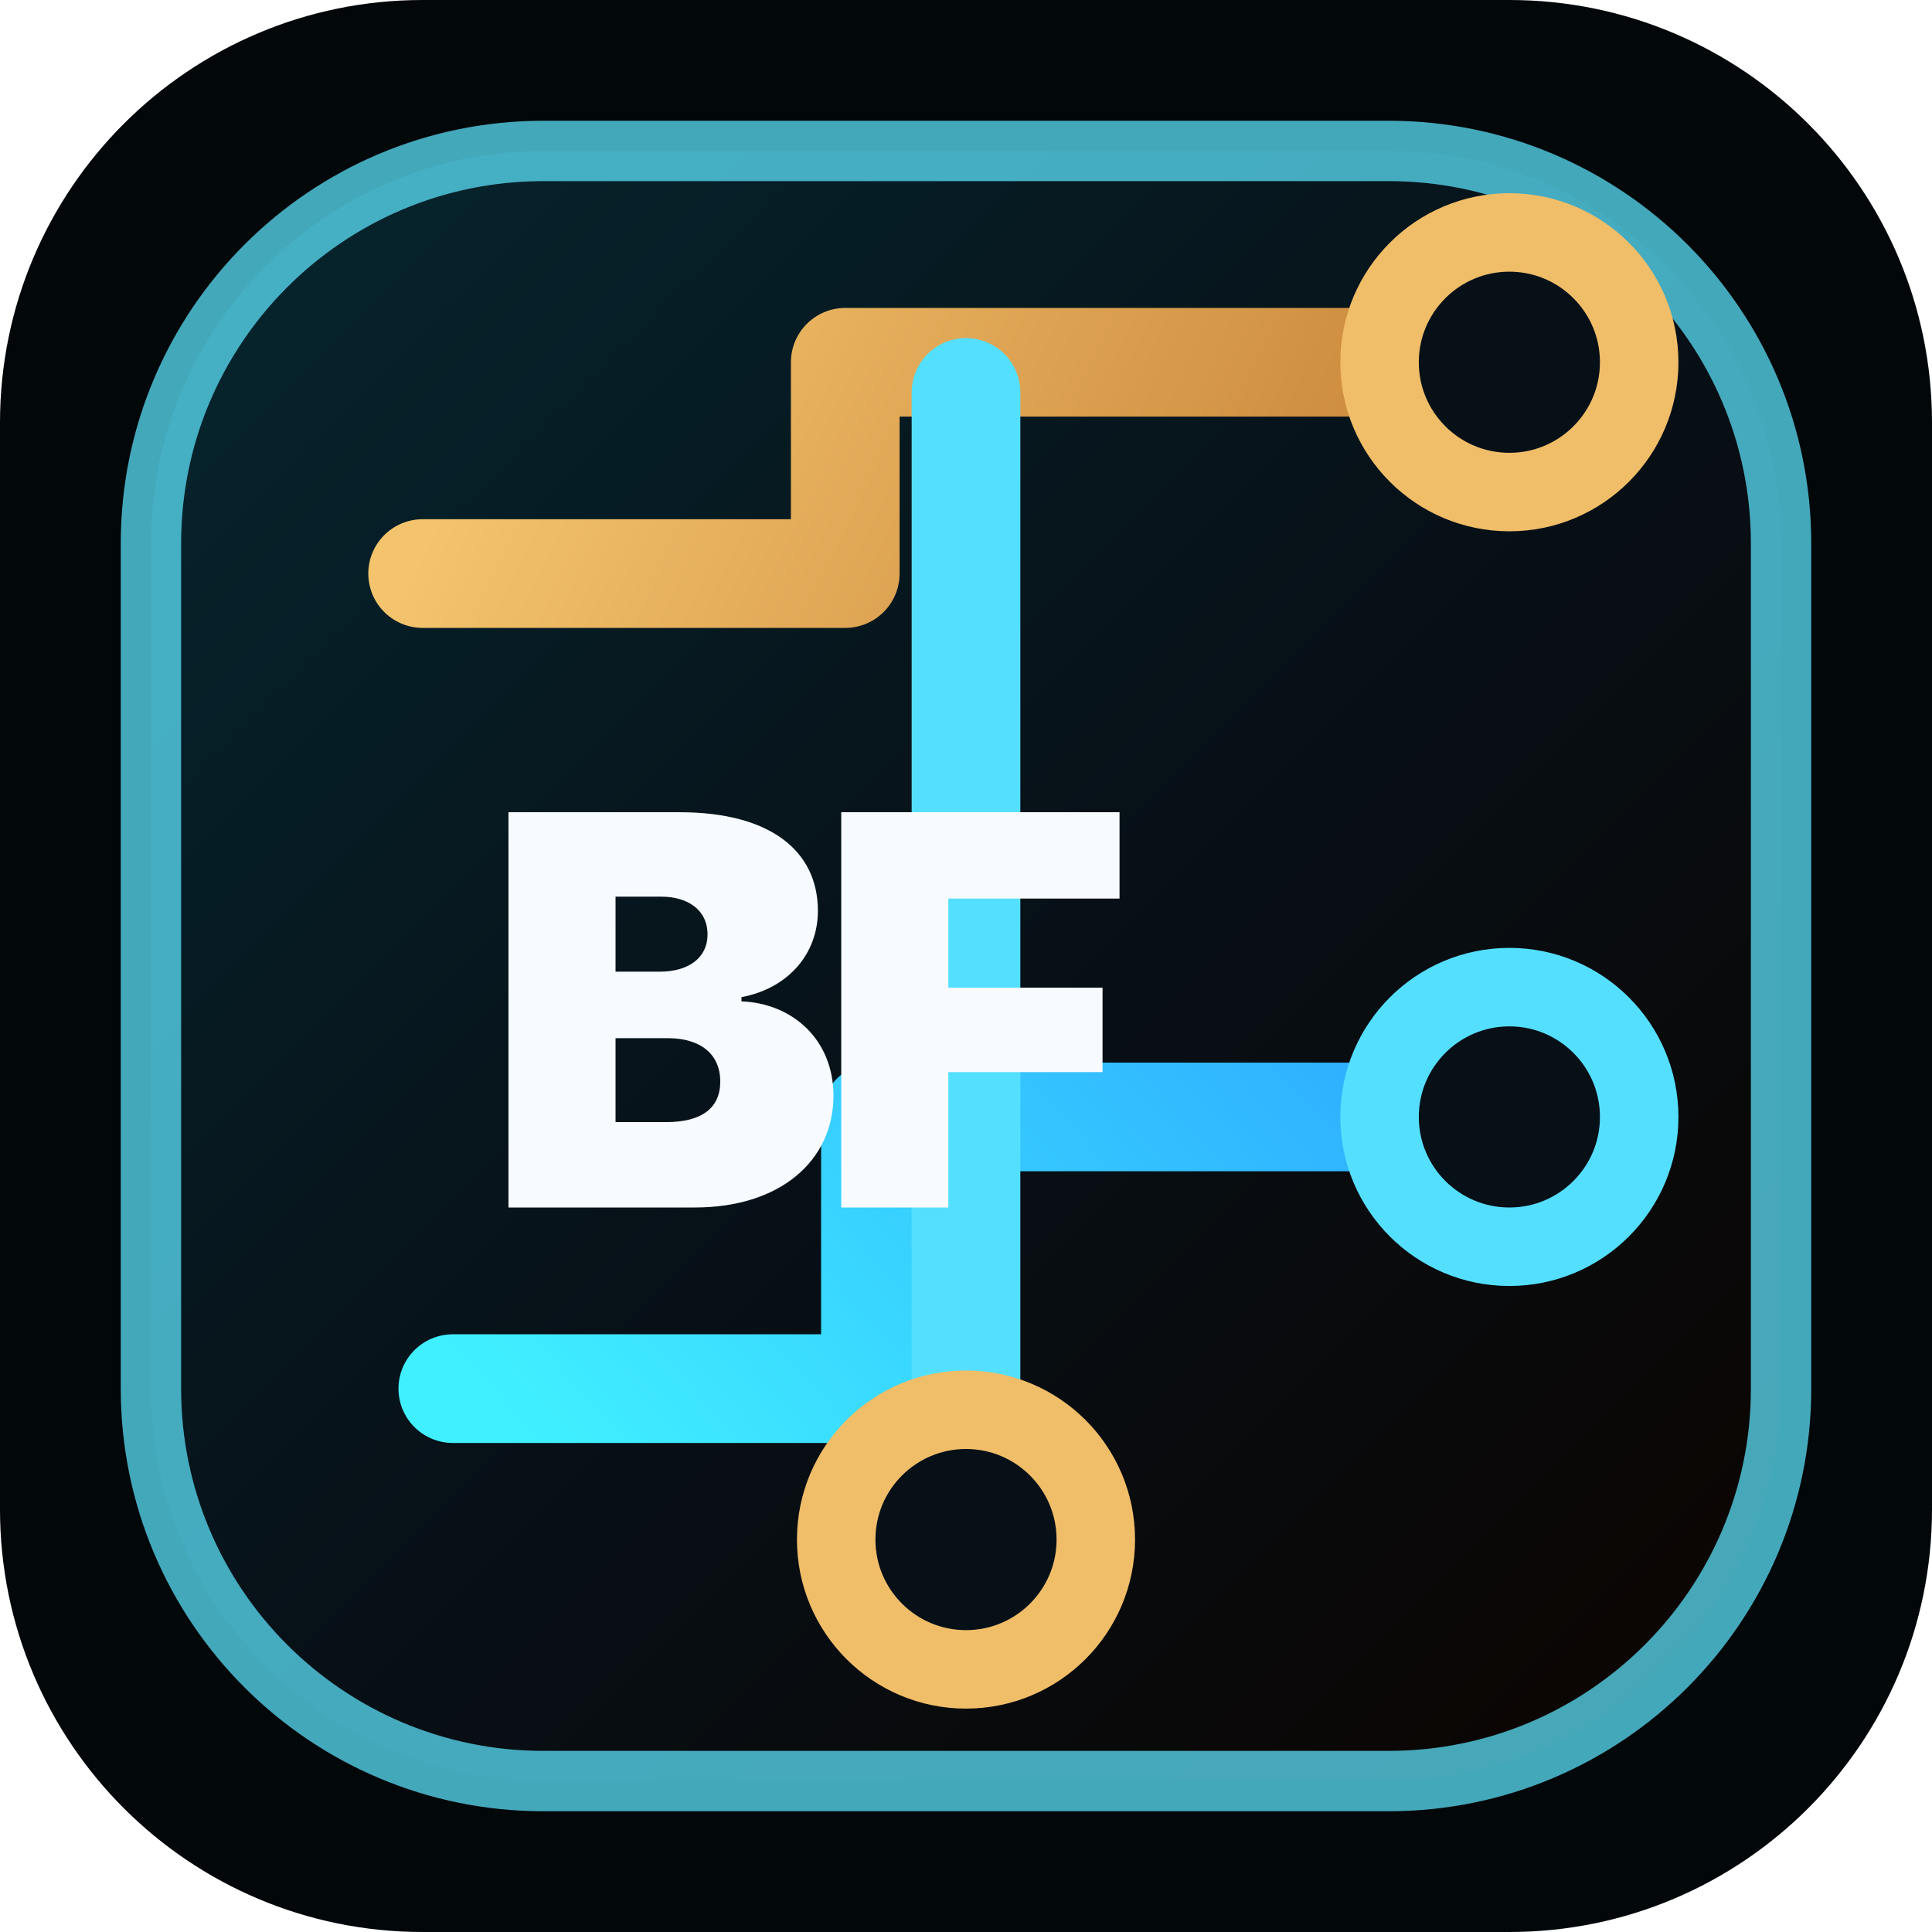
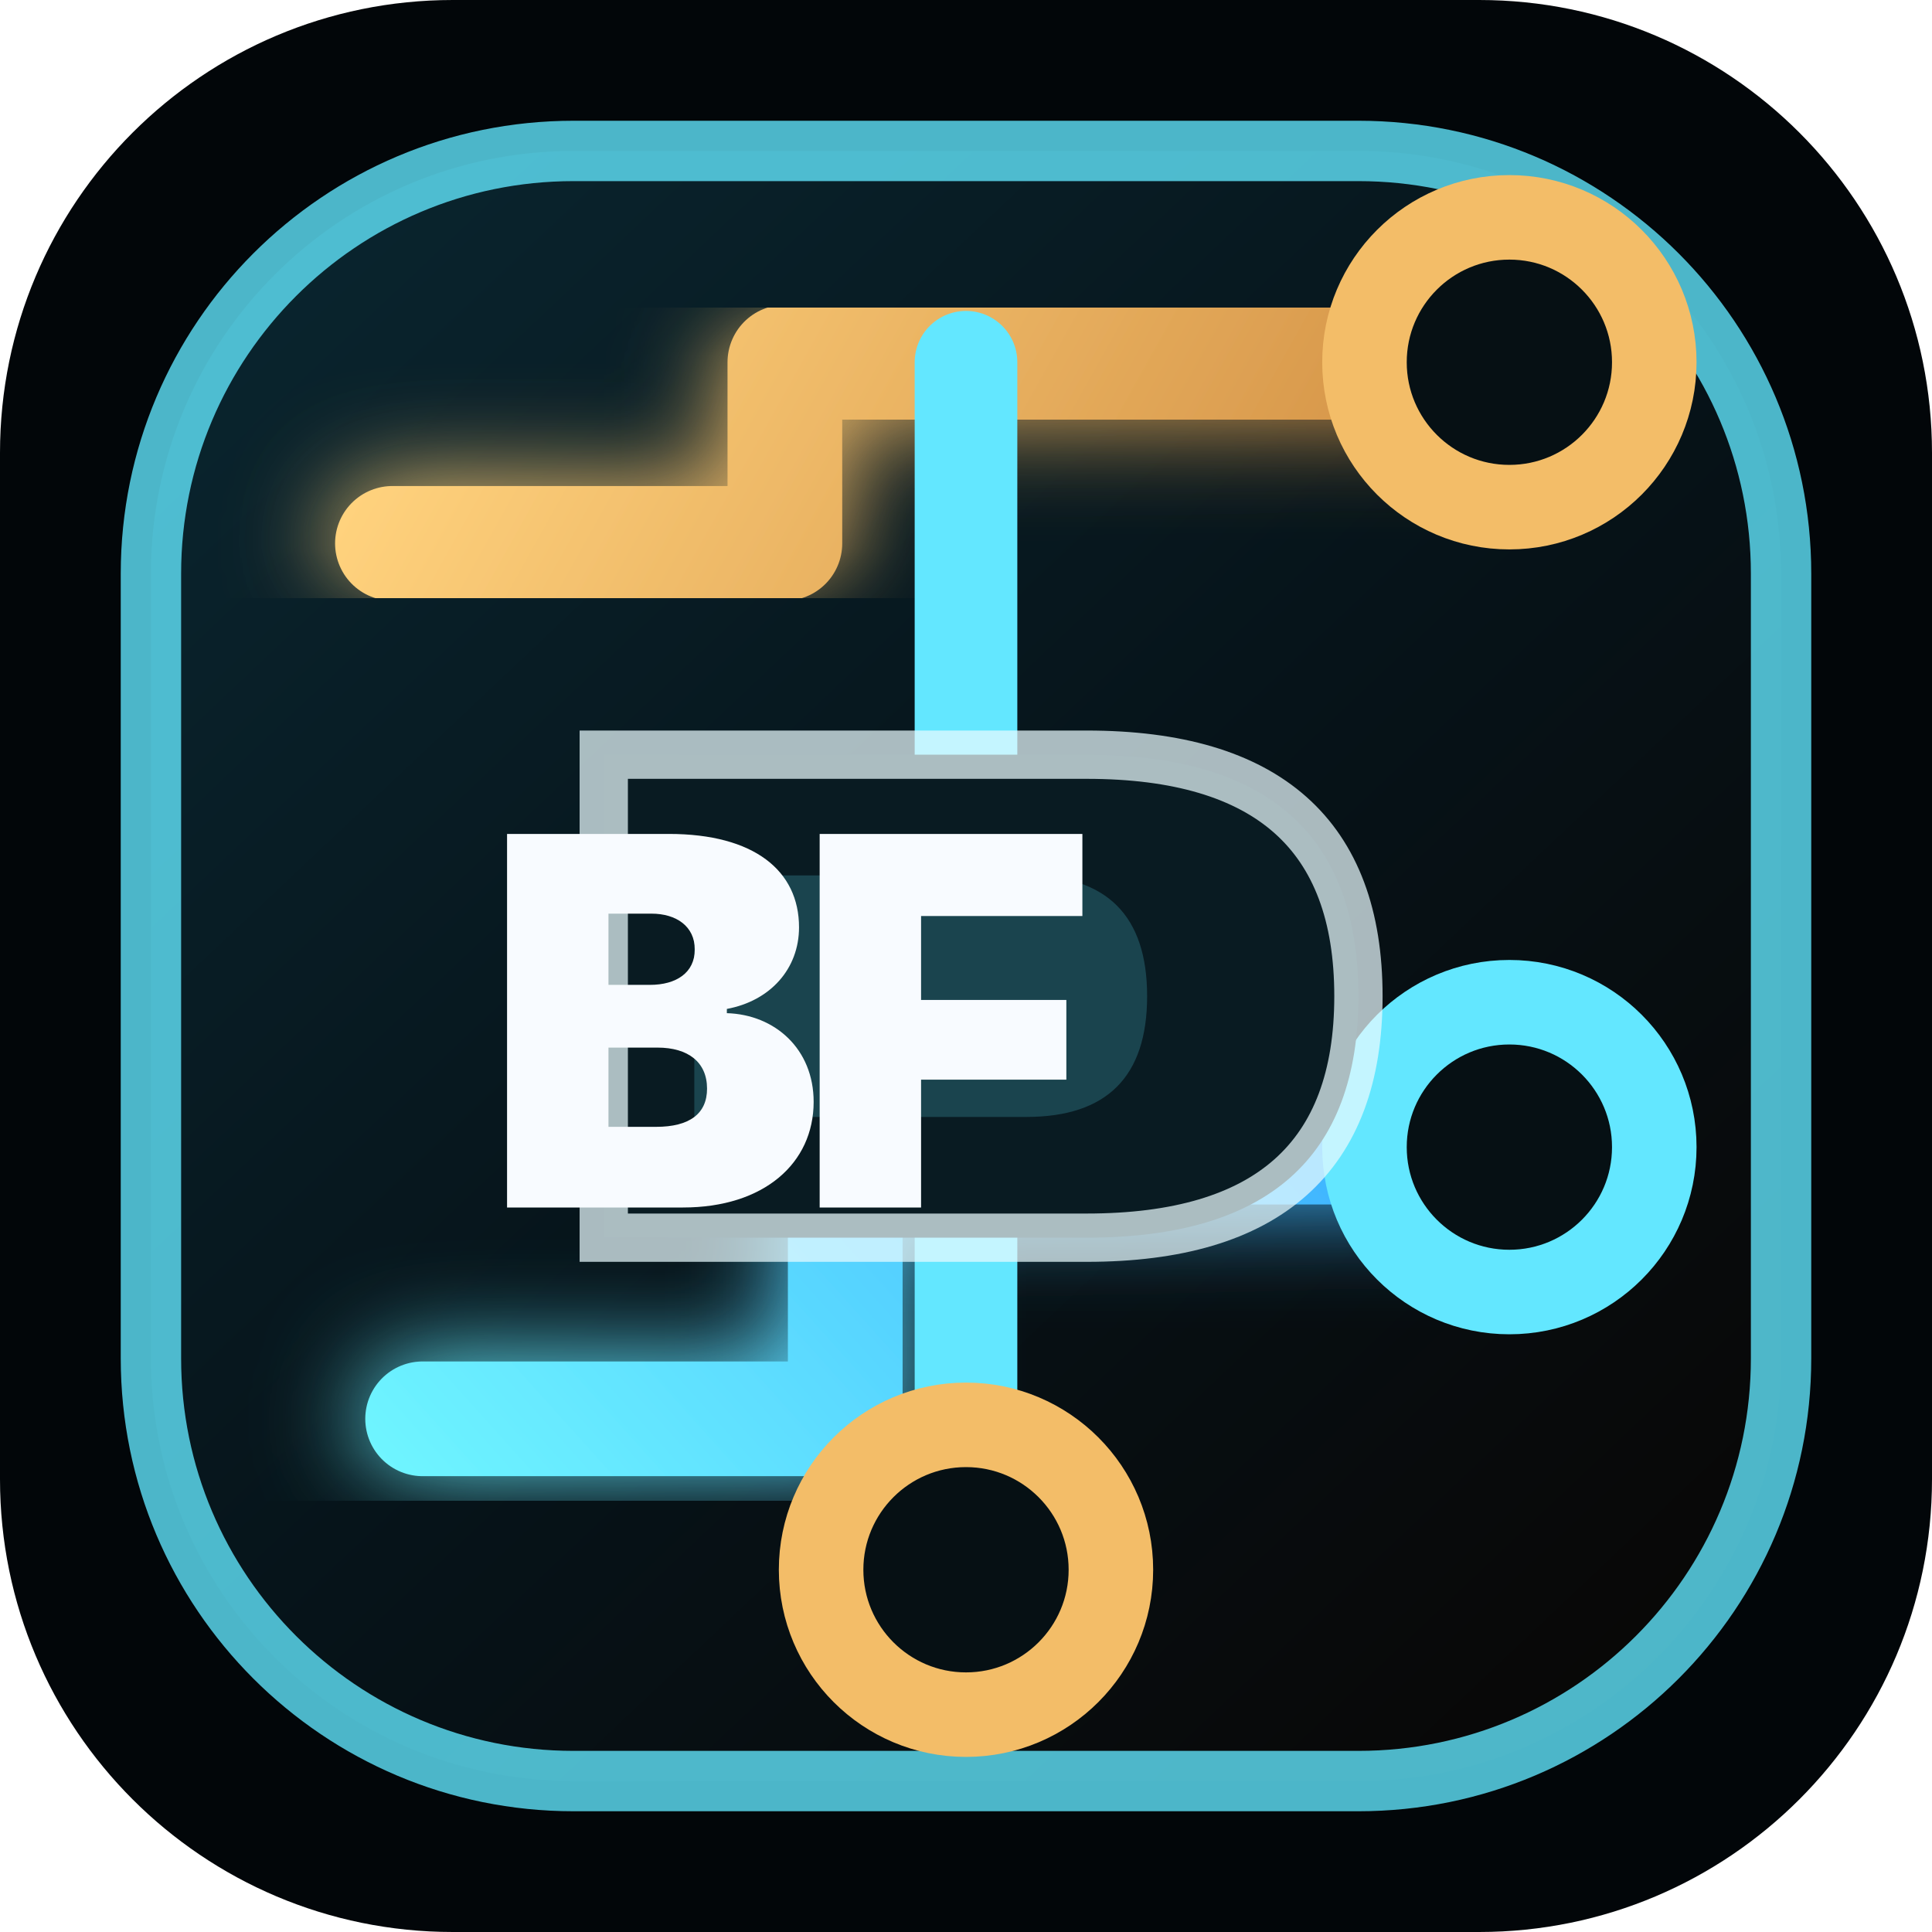
<svg xmlns="http://www.w3.org/2000/svg" viewBox="0 0 64 64">
  <defs>
-     <linearGradient id="boardforge-bg" x1="8" x2="56" y1="8" y2="56" gradientUnits="userSpaceOnUse">
-       <stop stop-color="#06242d" />
-       <stop offset="0.52" stop-color="#071017" />
-       <stop offset="1" stop-color="#0b0502" />
+     <linearGradient id="bg" x1="7" x2="58" y1="6" y2="60" gradientUnits="userSpaceOnUse">
+       <stop stop-color="#0a2630" />
+       <stop offset=".5" stop-color="#061319" />
+       <stop offset="1" stop-color="#090503" />
    </linearGradient>
-     <linearGradient id="boardforge-blue" x1="16" x2="52" y1="46" y2="14" gradientUnits="userSpaceOnUse">
-       <stop stop-color="#40f0ff" />
-       <stop offset="1" stop-color="#2385ff" />
+     <linearGradient id="cyan" x1="14" x2="54" y1="50" y2="14" gradientUnits="userSpaceOnUse">
+       <stop stop-color="#6ff5ff" />
+       <stop offset="1" stop-color="#1b83ff" />
    </linearGradient>
-     <linearGradient id="boardforge-copper" x1="14" x2="52" y1="18" y2="36" gradientUnits="userSpaceOnUse">
-       <stop stop-color="#f3c36d" />
-       <stop offset="1" stop-color="#b86c24" />
+     <linearGradient id="copper" x1="12" x2="55" y1="16" y2="40" gradientUnits="userSpaceOnUse">
+       <stop stop-color="#ffd27d" />
+       <stop offset="1" stop-color="#b96b24" />
    </linearGradient>
+     <filter id="glow" x="-30%" y="-30%" width="160%" height="160%">
+       <feGaussianBlur stdDeviation="1.7" result="blur" />
+       <feMerge>
+         <feMergeNode in="blur" />
+         <feMergeNode in="SourceGraphic" />
+       </feMerge>
+     </filter>
  </defs>
-   <rect width="64" height="64" rx="14" fill="#02070a" />
-   <rect x="5" y="5" width="54" height="54" rx="13" fill="url(#boardforge-bg)" stroke="#5ee7ff" stroke-opacity=".72" stroke-width="2" />
-   <path d="M14 19h14v-7h22" fill="none" stroke="url(#boardforge-copper)" stroke-width="3.6" stroke-linecap="round" stroke-linejoin="round" />
-   <path d="M15 46h14v-9h21" fill="none" stroke="url(#boardforge-blue)" stroke-width="3.6" stroke-linecap="round" stroke-linejoin="round" />
-   <path d="M32 13v38" fill="none" stroke="#55dfff" stroke-width="3.6" stroke-linecap="round" />
-   <circle cx="50" cy="12" r="4.3" fill="#071017" stroke="#f0bd69" stroke-width="2.6" />
-   <circle cx="50" cy="37" r="4.3" fill="#071017" stroke="#55dfff" stroke-width="2.6" />
-   <circle cx="32" cy="51" r="4.3" fill="#071017" stroke="#f0bd69" stroke-width="2.6" />
-   <text x="16" y="40" fill="#f7fbff" font-family="Inter, Segoe UI, Arial, sans-serif" font-size="18" font-weight="900" letter-spacing="-1">BF</text>
+   <rect width="64" height="64" rx="15" fill="#020609" />
+   <rect x="5" y="5" width="54" height="54" rx="14" fill="url(#bg)" stroke="#62e8ff" stroke-opacity=".78" stroke-width="2" />
+   <path d="M13 18h13v-6h24" fill="none" stroke="url(#copper)" stroke-width="3.8" stroke-linecap="round" stroke-linejoin="round" filter="url(#glow)" />
+   <path d="M14 47h14v-9h22" fill="none" stroke="url(#cyan)" stroke-width="3.8" stroke-linecap="round" stroke-linejoin="round" filter="url(#glow)" />
+   <path d="M32 12v40" fill="none" stroke="#63e7ff" stroke-width="3.4" stroke-linecap="round" />
+   <circle cx="50" cy="12" r="4.8" fill="#061014" stroke="#f3bd68" stroke-width="2.8" />
+   <circle cx="50" cy="38" r="4.8" fill="#061014" stroke="#63e7ff" stroke-width="2.8" />
+   <circle cx="32" cy="52" r="4.8" fill="#061014" stroke="#f3bd68" stroke-width="2.8" />
+   <path d="M20 25h16q9 0 9 8t-9 8H20z" fill="#091b22" stroke="#e9fbff" stroke-opacity=".72" stroke-width="1.6" />
+   <path d="M23 29h11q4 0 4 4t-4 4H23z" fill="#63e7ff" fill-opacity=".2" />
+   <text x="16" y="40" fill="#f8fbff" font-family="Inter, Segoe UI, Arial, sans-serif" font-size="17" font-weight="900" letter-spacing="-1">BF</text>
</svg>
